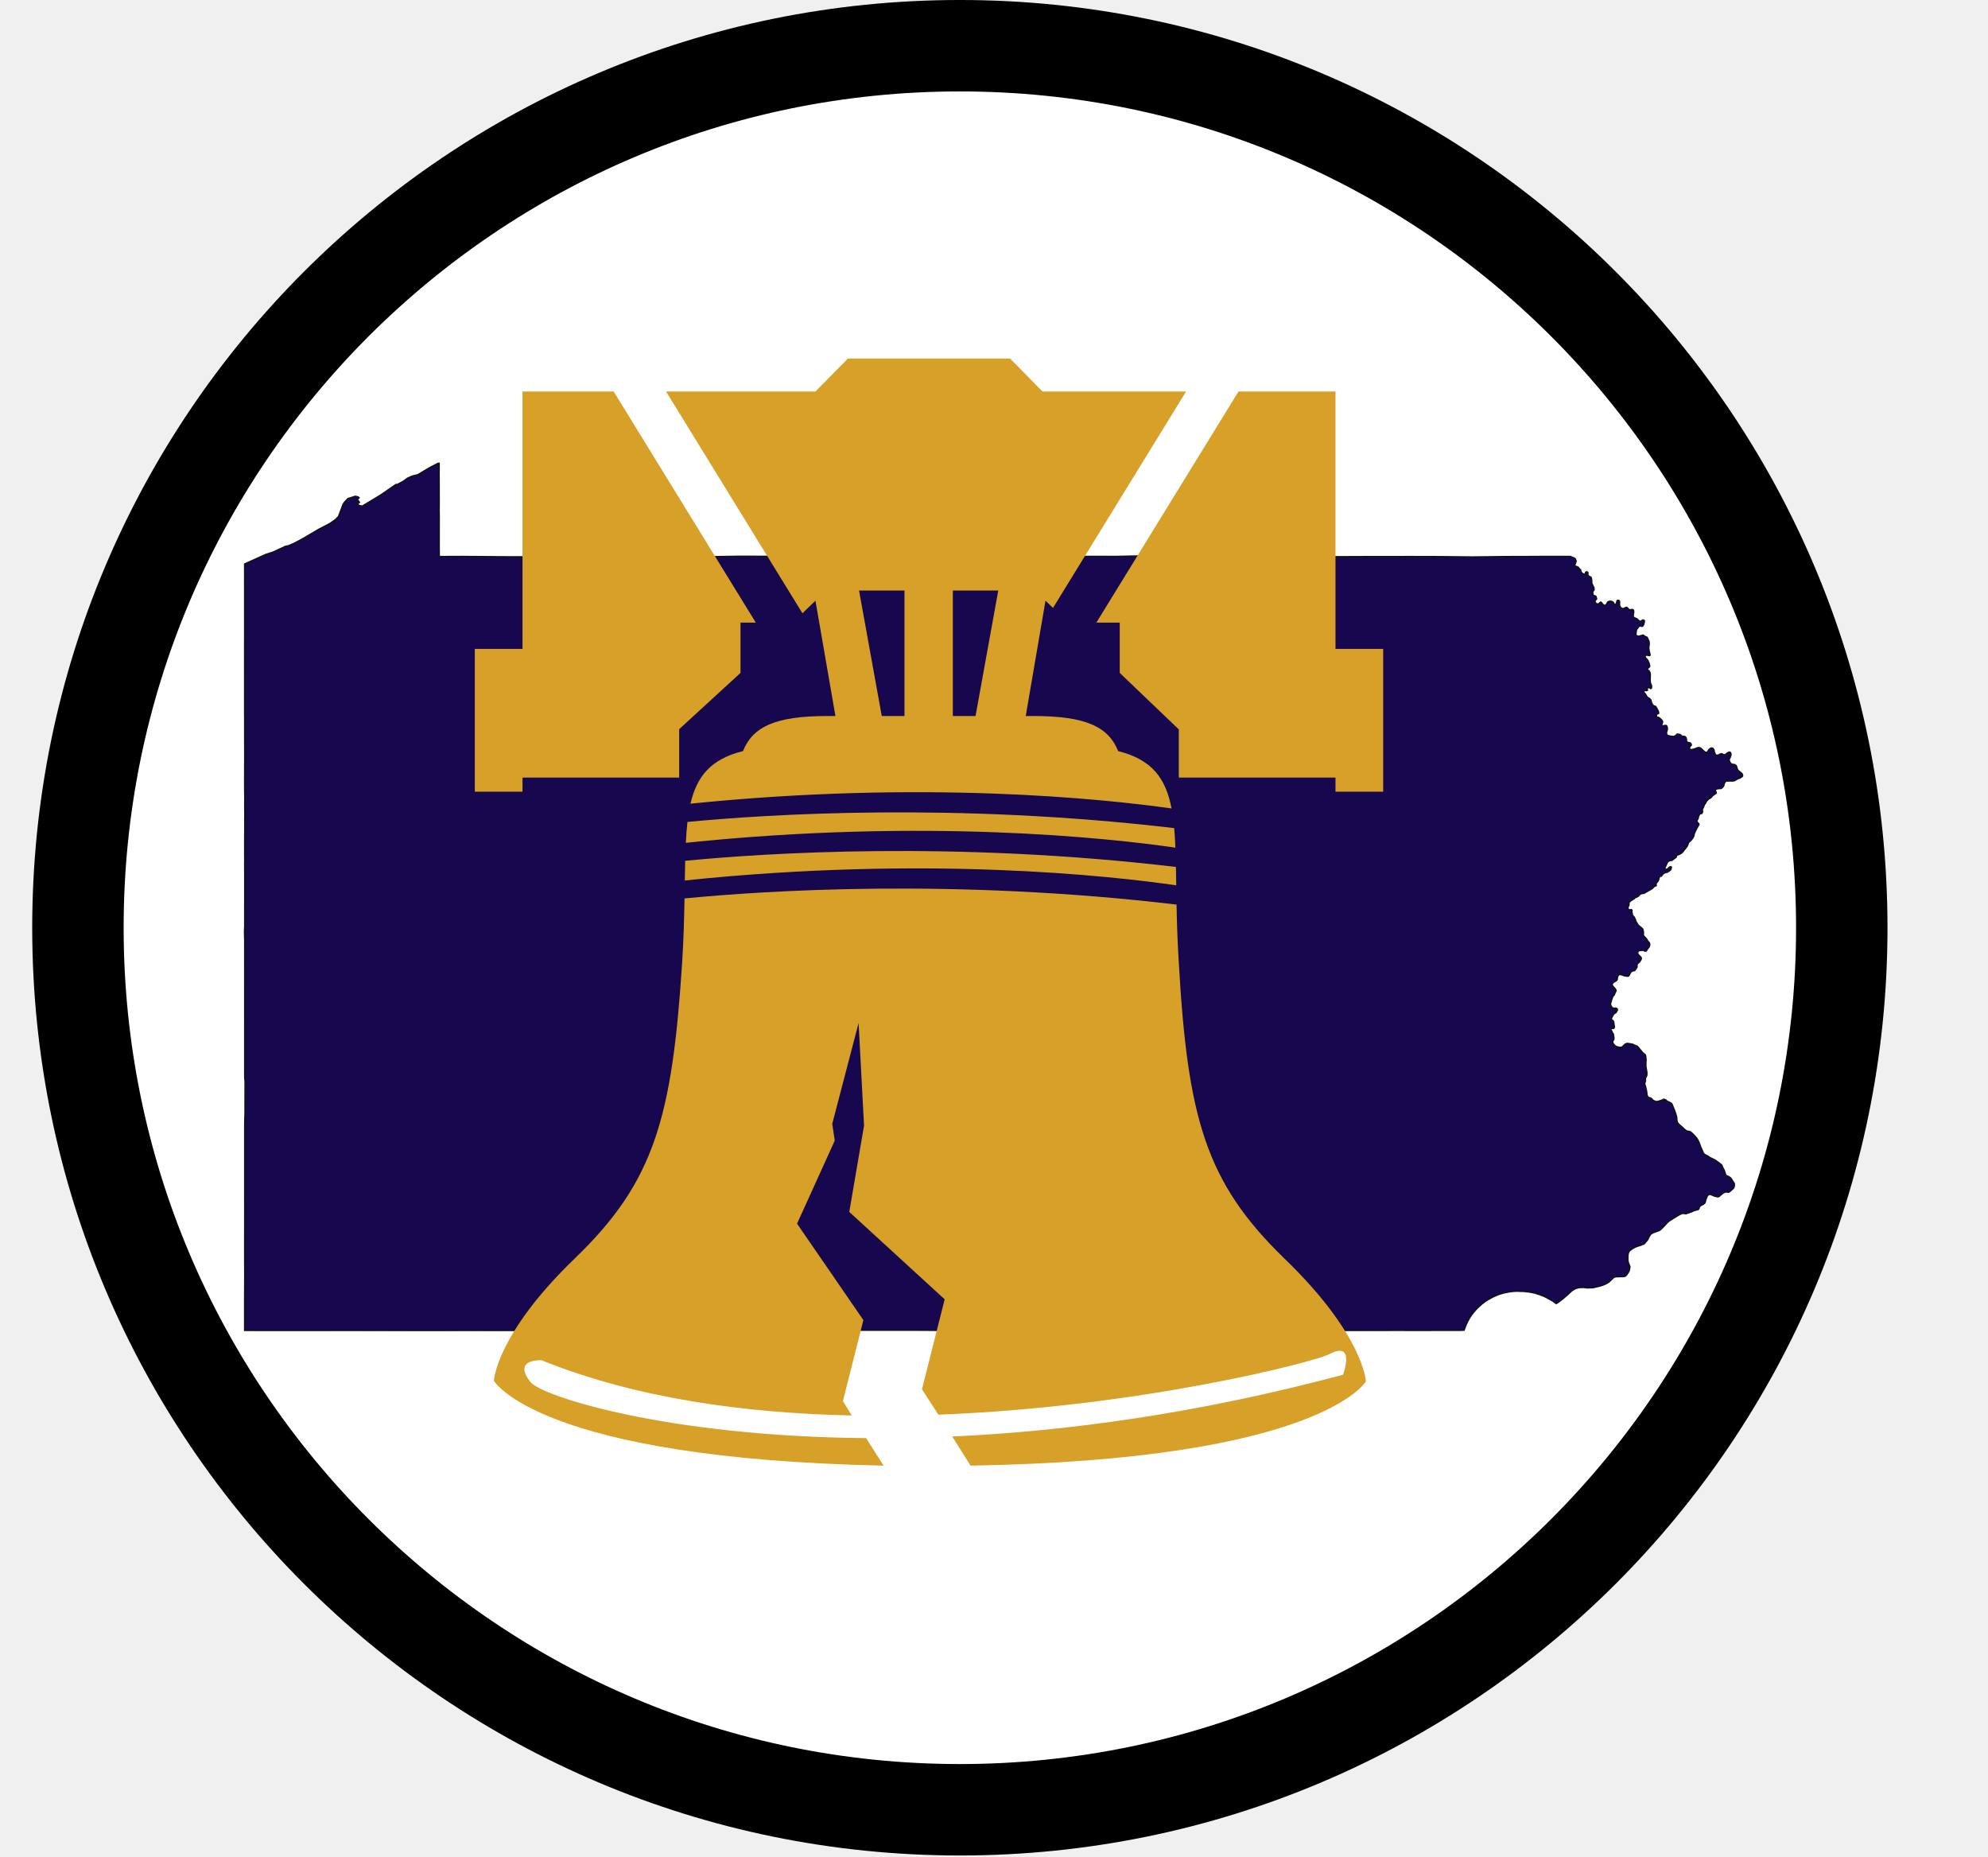
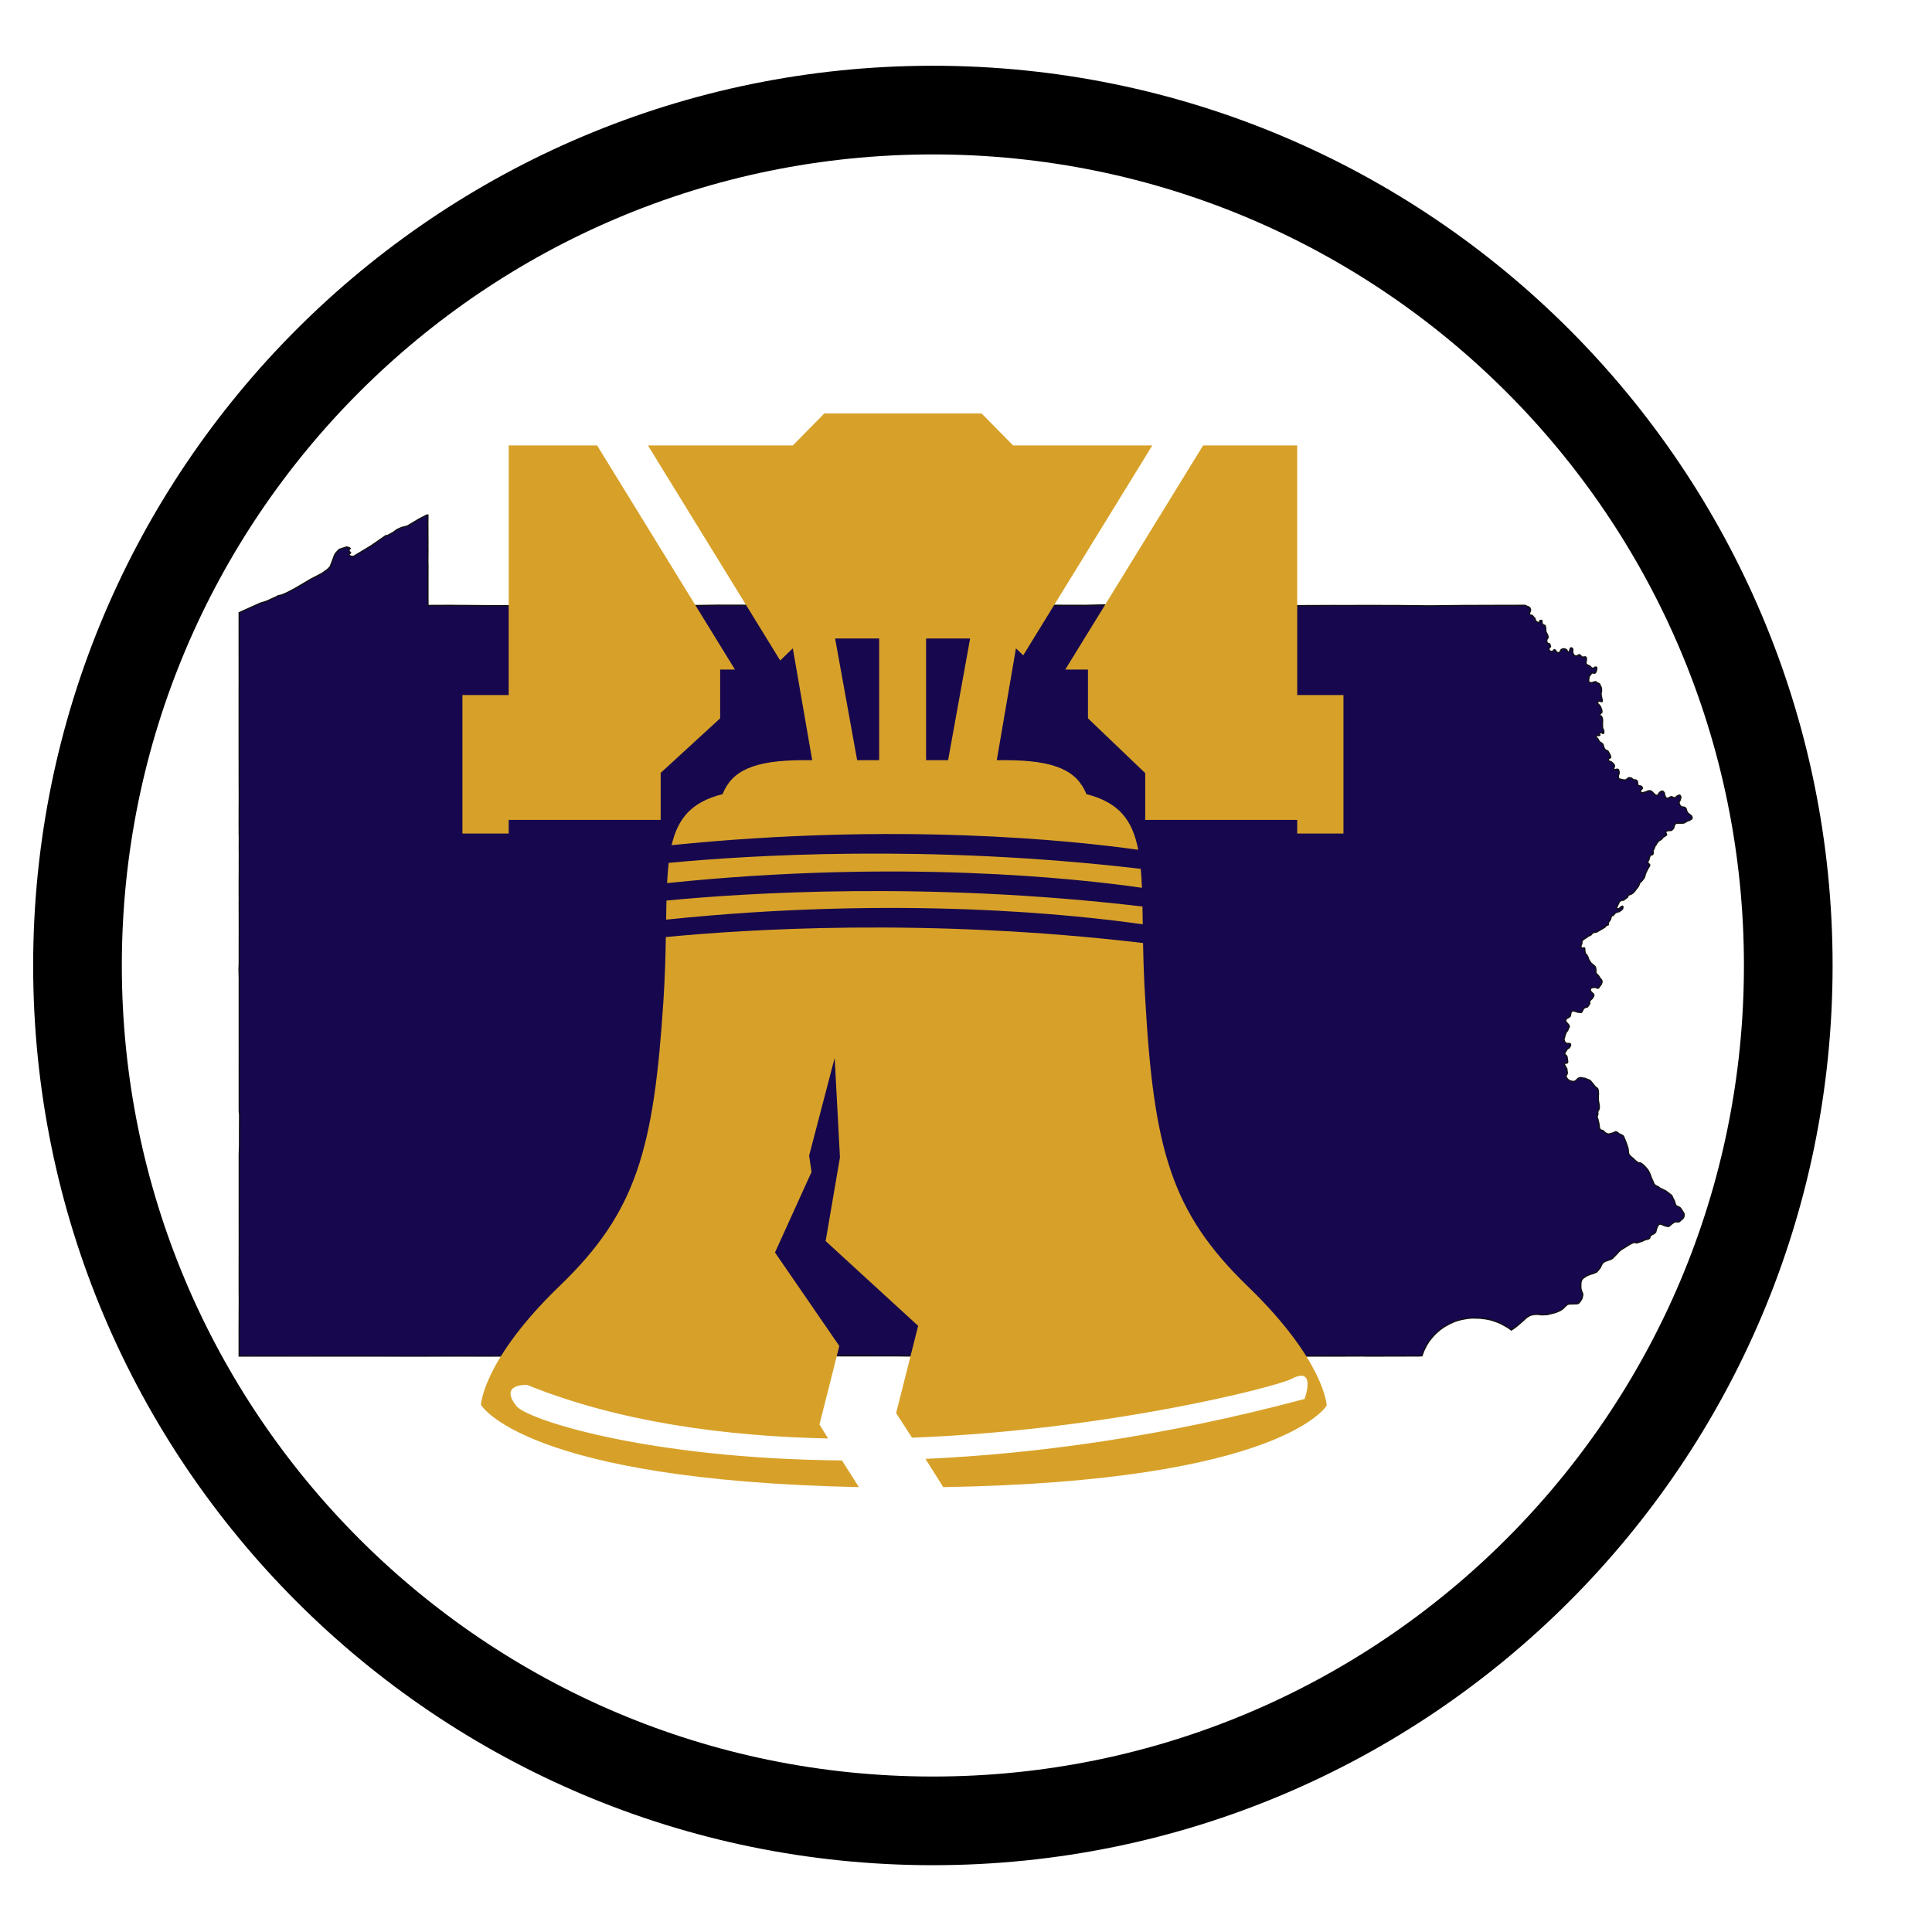
- <svg xmlns="http://www.w3.org/2000/svg" width="100%" height="100%" viewBox="0 0 1359 1269" version="1.1" xml:space="preserve" style="fill-rule:evenodd;clip-rule:evenodd;stroke-linecap:round;stroke-linejoin:round;stroke-miterlimit:1.5;">
-   <g transform="matrix(1.72357,0,0,1.72357,-402.082,-3118.46)">
-     <circle cx="613.981" cy="2177.22" r="349.79" style="fill:white;stroke:black;stroke-width:36.26px;" />
-   </g>
-   <g id="outline-pa.svg" transform="matrix(1.698,0,0,1.698,679.201,613.033)">
-     <g transform="matrix(1,0,0,1,-400,-174.8)">
-       <clipPath id="_clip1">
-         <rect x="0" y="0" width="800" height="349.6" />
-       </clipPath>
-       <g clip-path="url(#_clip1)">
-         <g id="single_state_map">
-           <path d="M626.528,338.566L625.184,337.566L622.525,336.071L621.531,335.6L619.679,334.886L617.859,334.32L615.831,333.916L613.668,333.66L610.449,333.553L609.478,333.618L608.049,333.762L607.833,333.802L605.609,334.228L603.803,334.744L603.098,334.987L600.894,335.959L598.497,337.318L596.923,338.456L595.293,339.884L594.25,340.944L593.273,342.071L592.455,343.134L591.558,344.51L590.805,345.91L590.214,347.177L589.438,349.249L587.907,349.33L586.748,349.32L585.661,349.317L566.152,349.361L564.66,349.315L563.155,349.327L541.879,349.398L526.691,349.398L526.639,349.398L525.088,349.411L522.698,349.398L522.687,349.411L515.125,349.398L512.518,349.398L507.107,349.411L492.364,349.425L491.981,349.425L484.584,349.465L482.588,349.492L482.298,349.479L473.928,349.519L473.156,349.519L469.118,349.479L463.5,349.6L457.686,349.573L456.537,349.546L456.465,349.56L440.129,349.573L437.388,349.573L414.024,349.571L407.38,349.551L407.236,349.555L393.012,349.468L392.777,349.459L387.646,349.453L386.767,349.426L385.672,349.411L383.051,349.39L372.066,349.275L351.477,349.262L351.266,349.264L338.115,349.248L337.954,349.234L334.242,349.237L333.955,349.239L331.282,349.225L331.274,349.222L324.892,349.211L324.23,349.242L323.979,349.23L323.88,349.235L323.67,349.232L313.706,349.239L311.37,349.187L303.478,349.238L302.577,349.187L299.527,349.229L284.254,349.164L262.772,349.2L250.94,349.185L206.339,349.428L198.911,349.468L192.729,349.418L192.481,349.406L176.637,349.469L167.416,349.477L167.392,349.477L144.341,349.392L120.267,349.401L120.184,349.403L108.604,349.413L98.471,349.384L98.462,337.975L98.517,326.55L98.48,320.345L98.494,320.046L98.488,317.689L98.485,317.319L98.483,316.91L98.485,316.781L98.494,309.62L98.505,301.432L98.51,301.285L98.495,290.248L98.5,288.478L98.5,288.474L98.502,265.52L98.61,262.008L98.61,257.812L98.642,249.168L98.507,247.645L98.5,241.624L98.5,241.624L98.5,231.787L98.497,231.788L98.497,228.215L98.502,228.214L98.507,225.159L98.5,204.209L98.507,202.989L98.498,196.436L98.504,196.31L98.506,192.553L98.427,189.499L98.424,189.375L98.414,188.568L98.497,186.596L98.507,176.406L98.514,173.673L98.51,167.342L98.513,166.051L98.51,165.926L98.506,165.494L98.497,164.525L98.496,163.346L98.493,161.951L98.486,161.328L98.507,159.873L98.5,158.623L98.505,158.623L98.505,158.615L98.489,157.485L98.494,155.813L98.491,152.283L98.524,147.058L98.517,145.663L98.517,143.847L98.538,141.605L98.517,139.362L98.507,138.949L98.506,138.929L98.527,133.806L98.493,132.856L98.479,129.951L98.477,129.612L98.477,129.444L98.474,129.186L98.476,129.185L98.476,129.103L98.47,129.035L98.47,128.953L98.48,126.157L98.484,124.644L98.48,123.691L98.503,118.516L98.507,118.516L98.507,115.893L98.489,112.149L98.483,106.992L98.49,103.007L98.471,101.552L98.469,83.501L98.462,83.298L98.467,79.108L98.464,73.857L98.468,72.037L98.481,70.282L98.47,47.502L98.475,45.441L98.464,40.966L98.462,40.776L107.149,36.866L109.806,36.035L113.603,34.291L113.727,34.31L114.619,33.752L116.076,33.436L118.061,32.611L121.498,30.813L128.354,26.788L132.74,24.516L135.037,22.899L136.258,21.658L138.107,16.75L138.705,15.858L140.056,14.461L143.041,13.505L144.192,13.774L144.607,14.137L143.919,14.84L144.752,15.994L144.048,16.538L144.307,17.04L144.752,17.291L145.879,17.459L153.317,12.966L159.303,8.82L160.069,8.707L162.435,7.429L163.973,6.279L165.856,5.431L168.269,4.804L173.05,1.946L176.825,0L176.824,2.587L176.805,3.747L176.838,12.048L176.828,12.597L176.828,13.487L176.845,14.972L176.835,16.642L176.808,19.358L176.85,21.067L176.841,34.996L176.885,37.777L186.325,37.74L190.964,37.786L190.962,37.777L198.609,37.833L199.948,37.852L206.773,37.89L229.812,37.813L237.178,37.723L249.314,37.75L257.404,37.794L268.608,37.987L281.541,37.911L297.38,37.664L327.228,37.729L331.048,37.791L346.201,37.584L355.88,37.729L355.902,37.732L359.363,37.82L376.482,37.853L377.437,37.85L384.976,37.817L410.283,37.638L449.659,37.732L455.971,37.583L461.769,37.529L461.779,37.533L466.109,37.47L468.498,37.428L469.068,37.414L470.64,37.414L470.754,37.4L479.62,37.401L481.607,37.414L488.456,37.412L508.273,37.626L517.747,37.783L518.201,37.796L529.814,37.869L530.453,37.878L552.439,37.793L553.215,37.793L555.063,37.806L567.762,37.782L568.055,37.782L579.391,37.81L592.681,37.945L606.326,37.792L619.421,37.753L620.103,37.73L624.337,37.737L624.778,37.736L632.266,37.725L632.894,38.05L633.612,38.298L634.175,38.653L634.539,39.499L634.52,39.821L634.037,41.224L634.063,41.423L634.344,41.713L634.729,41.779L635.396,42.069L636.114,42.978L636.356,43.093L636.55,44.016L637.104,44.58L637.358,44.743L638.019,44.853L638.257,44.83L638.302,44.758L638.265,44.214L638.387,44.067L638.576,43.976L639.08,43.966L639.316,44.261L639.282,45.01L639.364,45.295L639.528,45.594L640.592,46.147L640.784,46.886L640.861,47.848L640.855,48.47L640.978,48.838L641.56,49.978L641.785,50.577L641.763,51.283L641.246,51.959L641.266,52.507L641.399,53.314L641.762,53.506L642.257,53.627L642.503,53.811L642.82,54.739L642.729,55.019L642.414,55.271L642.173,55.621L642.188,55.989L642.278,56.252L642.513,56.588L642.793,56.816L643.478,56.832L643.804,56.657L644.291,56.16L644.519,56.127L644.767,56.324L645.199,56.897L645.504,57.191L646.114,57.465L646.319,57.469L646.693,57.041L647.226,56.081L647.767,55.83L648.361,55.745L648.999,55.892L649.356,56.103L649.66,56.412L649.788,56.775L649.924,56.94L650.12,57.1L650.3,57.125L650.437,57.044L650.609,56.81L650.792,56.326L650.934,55.735L651.192,55.397L651.405,55.357L651.82,55.503L651.967,55.686L652.08,56.137L652.01,57.218L652.27,57.968L652.482,58.284L652.754,58.527L653.274,58.737L653.648,58.704L654.315,58.379L654.586,58.263L654.957,58.216L655.915,59.179L656.232,59.212L657.176,59.085L657.507,59.249L657.631,59.395L657.737,59.796L657.73,60.407L657.569,61.24L657.553,61.659L657.585,61.883L657.741,62.284L659.118,62.899L659.789,63.589L660.208,63.839L660.59,63.832L661.208,63.39L661.39,63.348L661.768,63.352L661.999,63.54L662.043,63.794L662,64.29L661.767,65.142L661.511,65.653L661.368,65.797L661.043,65.934L660.328,65.788L659.857,65.947L658.969,67.119L658.879,67.319L658.753,67.942L658.64,69.025L658.672,69.235L658.759,69.436L659.018,69.73L659.591,69.835L659.864,69.835L661.243,69.441L661.609,69.397L661.786,69.536L661.948,69.774L662.372,69.983L662.751,70.068L663.18,70.352L663.938,72.03L664.002,73.113L663.794,74.438L663.928,75.55L664.324,77.221L664.307,77.468L664.222,77.654L664.063,77.733L663.137,77.52L662.572,77.568L662.364,77.907L662.345,78.182L662.505,78.56L663.276,79.352L663.595,79.908L664.01,80.921L664.165,81.745L664.16,82.089L664.018,82.3L663.386,82.857L663.327,83.147L663.421,83.516L663.543,83.616L663.88,83.718L664.301,84.499L664.429,85.363L664.367,87.364L664.432,88.483L664.479,88.728L664.959,89.887L664.89,90.67L664.758,90.916L664.572,90.973L664.46,90.946L664.101,90.645L663.895,90.576L663.248,90.739L663.097,90.884L663.085,91.017L663.263,91.455L663.287,91.663L662.977,91.824L662.452,91.754L662.051,91.843L661.745,92.064L661.747,92.368L662.539,93.237L662.878,93.885L663.257,94.428L663.997,94.849L664.628,95.473L664.926,96.603L665.277,97.35L665.639,97.715L666.035,97.986L666.444,98.049L666.637,98.2L667.549,99.823L667.776,100.556L667.795,100.868L667.642,101.077L667.104,101.253L666.9,101.482L666.904,102.132L666.961,102.281L667.084,102.402L667.747,102.545L667.922,102.643L668.477,103.049L669.067,103.658L669.331,104.128L669.371,104.316L669.369,104.545L669.197,104.97L669.082,105.445L669.083,105.697L669.14,105.862L669.506,105.959L670.097,105.772L670.744,105.774L670.95,105.886L671.082,106.068L671.288,106.846L671.31,107.19L671.28,107.469L670.992,108.485L670.956,108.934L671.017,109.232L671.189,109.62L671.364,109.751L672.581,110.097L673.784,110.241L673.975,110.194L674.837,109.657L675.09,109.3L675.487,109.254L676.44,109.423L677.035,109.975L677.318,110.139L678.023,110.152L678.516,110.35L678.861,110.788L678.969,111.384L678.973,111.864L679.098,112.349L679.376,112.532L680.321,112.755L680.627,112.925L680.808,113.15L680.937,113.535L680.941,113.713L680.335,114.424L680.183,114.965L680.222,115.267L680.441,115.413L680.981,115.506L682.219,115.219L683.464,114.714L684.096,114.654L684.549,114.828L685.128,115.241L685.442,115.6L686.337,116.421L686.573,116.535L686.983,116.576L687.198,116.549L687.463,116.406L687.789,115.708L688.295,115.196L688.902,114.854L689.372,114.872L689.571,114.975L690.029,115.528L690.118,115.809L690.146,116.278L690.203,116.467L690.633,117.476L690.792,117.656L691.148,117.796L691.776,117.694L692.429,117.321L692.925,117.149L693.193,117.165L693.911,117.527L694.441,117.571L694.878,117.315L695.259,116.923L695.968,116.558L696.267,116.485L696.523,116.557L696.706,116.752L696.827,116.995L696.892,117.222L696.909,117.653L696.5,118.927L696.251,119.21L696.186,119.697L696.264,120.078L696.513,120.619L696.767,121.005L697.021,121.201L697.358,121.382L698.34,121.516L698.848,121.806L699.114,122.188L699.427,123.252L699.627,123.693L700.162,124.218L701.022,124.861L701.419,125.289L701.586,125.769L701.56,126.084L701.425,126.252L700.874,126.665L701.028,126.654L700.44,127.049L700.043,127.12L699.621,127.3L698.337,128.037L697.359,128.231L696.816,128.157L694.994,128.211L694.711,128.372L694.261,129.01L693.932,130.217L693.6,130.631L693.096,131.111L692.754,131.214L692.061,131.228L691.284,131.358L690.972,131.471L690.669,131.754L690.588,132.015L690.945,132.625L690.985,132.962L690.926,133.101L689.447,134.13L688.911,134.819L688.532,135.095L687.892,135.413L687.047,136.327L686.632,137.166L686.187,137.692L685.9,138.56L685.364,139.648L685.345,139.855L685.498,140.339L685.409,140.767L685.301,140.991L685.088,141.283L684.501,141.377L684.363,141.435L684.244,141.589L683.775,142.607L683.737,143.152L683.309,143.906L683.183,144.506L683.241,144.63L683.862,145.256L684.019,145.505L683.987,145.702L683.908,145.925L683.195,147.121L682.497,148.525L682.058,149.633L682.036,150.043L681.659,150.959L680.905,151.954L679.842,152.974L679.69,153.291L679.627,153.631L679.267,154.418L677.414,156.826L676.589,157.479L675.149,158.075L674.875,158.454L674.914,158.708L674.854,158.829L673.159,160.109L672.952,160.187L672.64,160.16L672.267,160.234L671.548,160.633L671.306,160.932L670.322,163.123L670.312,163.556L670.395,163.632L670.68,163.681L671.04,163.636L671.399,163.456L672.021,162.878L672.359,162.673L672.628,162.603L672.831,162.705L672.904,162.967L672.736,163.739L672.467,164.083L671.267,164.923L670.569,165.04L669.999,165.282L669.505,165.64L668.806,166.518L668.314,166.522L668.165,166.692L667.886,167.387L667.824,167.799L667.682,168.172L667.481,168.518L666.807,169.408L666.737,169.688L666.835,170.2L666.799,170.324L666.289,170.515L665.897,170.742L665.258,171.428L662.169,173.229L661.707,173.434L661.075,173.474L660.177,173.788L660.122,173.958L659.58,174.566L659.05,174.861L658.177,175.22L658.024,175.484L656.697,176.313L656.307,176.611L655.957,177.003L655.849,177.303L655.858,177.85L655.799,178.172L655.697,178.499L655.445,178.953L655.445,179.372L655.626,179.76L655.875,179.993L656.112,180.034L656.782,179.873L657.006,180.126L657.075,180.372L656.984,180.712L657.018,180.903L657.062,181.038L657.165,181.762L657.282,182.219L657.912,182.892L658.484,184.048L658.549,184.51L659.356,185.827L659.583,186.173L661.264,187.578L661.504,188.127L661.594,188.516L661.687,189.458L661.608,190.069L661.671,190.278L661.818,190.55L662.696,191.439L663.036,191.903L663.397,192.537L663.914,193.084L664.137,193.554L664.206,193.849L664.186,194.178L663.952,194.966L663.208,195.907L662.811,196.548L662.636,196.65L662.138,196.677L661.857,196.465L661.532,196.337L660.055,196.431L659.556,196.719L659.408,197.049L659.37,197.272L659.371,197.556L659.43,197.779L659.644,198.084L660.619,199.044L660.794,199.355L660.783,199.811L660.632,200.153L660.101,200.981L659.519,201.487L659.298,201.75L659.092,202.12L659.044,202.406L659.103,202.746L659.092,202.995L659.037,203.184L658.24,204.373L657.947,204.537L657.378,204.611L656.732,204.967L656.444,205.339L655.865,206.442L655.675,206.692L655.561,206.741L655.075,206.762L654.012,206.601L652.535,206.109L651.928,206.098L651.714,206.197L651.532,206.418L651.297,206.856L651.169,207.43L651.105,208.044L650.943,208.362L650.53,208.711L649.624,209.19L649.134,209.764L649.1,209.973L649.155,210.378L649.256,210.605L650.246,211.725L650.554,212.219L650.628,212.51L650.585,212.728L650.185,213.541L649.87,214.36L649.539,214.646L649.352,214.899L648.907,216.089L648.369,217.972L648.68,218.791L649.093,219.364L649.749,219.626L650.377,219.545L650.786,219.628L651.094,219.85L651.175,220.125L651.103,220.551L650.559,221.454L650.022,221.749L649.721,222.004L649.119,222.934L648.728,223.739L648.726,224.055L649.448,224.686L649.574,224.886L649.7,225.273L649.956,227.091L649.884,227.519L649.738,227.728L648.993,227.813L648.702,227.946L648.587,228.105L648.635,228.454L648.93,228.882L649.106,229.279L649.197,229.523L649.572,230.083L649.794,231.761L649.727,232.241L649.328,232.908L649.28,233.215L649.306,233.364L649.391,233.682L649.566,233.955L650.147,234.615L650.518,234.895L651.329,235.216L652.022,235.336L652.616,235.338L653.074,235.176L654.22,234.105L654.785,233.816L655.318,233.754L657.331,234.097L657.992,234.443L659.087,234.832L659.565,235.297L661.344,237.49L662.367,238.317L662.508,238.676L662.596,239.091L662.732,240.505L662.653,241.41L662.638,242.605L662.713,243.426L663.013,245.193L663.058,245.918L663.028,246.594L662.811,247.219L662.454,247.759L662.426,248.337L662.503,248.83L662.165,250L662.165,250.161L662.49,251.091L662.956,253.118L663.104,254.553L663.378,255.203L663.662,255.475L664.658,255.784L665.01,256.081L665.157,256.314L665.677,256.734L666.536,257.13L666.902,257.188L667.684,257.028L669.119,256.591L669.605,256.287L669.84,256.227L670.614,256.466L670.969,256.851L671.252,257.056L672.611,257.689L673.034,258.02L673.19,258.304L674.256,260.907L674.77,262.443L675.051,263.456L675.146,264.81L675.282,265.457L675.703,266.076L676.385,266.741L677.037,267.243L678.01,268.193L678.951,268.939L679.468,269.115L680.182,269.183L680.679,269.468L681.144,269.834L681.817,270.472L683.1,271.883L683.464,272.496L683.898,273.323L684.31,274.297L684.662,275.341L685.334,276.818L685.779,277.943L686.4,278.526L687.683,279.163L688.138,279.57L690.642,280.803L692.101,281.873L693.119,282.701L693.218,282.822L693.58,283.743L694.232,284.935L694.615,286.222L694.749,286.587L694.884,286.79L695.153,287.048L695.939,287.359L696.653,287.819L697.004,288.239L698.194,290.121L698.277,290.419L698.267,291.041L698.163,291.556L697.987,291.962L697.847,292.167L696.301,293.559L696.063,293.667L695.753,293.694L694.78,293.626L694.41,293.717L693.998,293.92L693.313,294.379L692.007,295.507L691.697,295.575L691.325,295.561L690.093,295.236L688.831,294.682L688.469,294.587L688.19,294.6L687.848,294.709L687.476,295.087L687.217,295.575L686.762,296.738L686.524,297.793L686.224,298.199L685.666,298.632L684.869,299.01L684.527,299.254L684.31,299.497L684.134,299.835L683.969,300.362L683.855,300.525L683.555,300.728L681.858,301.187L681.072,301.593L678.879,302.35L678.579,302.39L677.658,302.228L677.192,302.282L676.479,302.593L675.216,303.296L672.082,305.256L671.13,306.067L670.509,306.796L668.647,308.715L668.316,308.958L667.86,309.201L665.398,310.079L664.602,310.633L664.167,311.227L663.36,312.848L662.015,314.455L660.298,315.184L659.77,315.292L658.28,315.845L657.132,316.506L656.335,317.087L656.004,317.411L655.652,317.991L655.425,318.976L655.383,320.757L655.497,321.648L655.725,322.417L656.004,323.037L656.232,323.738L655.932,325.303L655.663,325.842L654.959,326.921L654.732,327.164L654.421,327.46L653.873,327.662L650.531,327.757L649.879,327.932L649.259,328.431L647.696,329.927L646.6,330.574L645.151,331.181L644.282,331.452L641.413,332.147L639.115,332.236L637.429,332.048L636.026,332.097L635.281,332.205L634.109,332.6L632.802,333.43L630.998,335.088L629.063,336.745L627.698,337.795L626.528,338.566Z" style="fill:rgb(23,7,78);fill-rule:nonzero;stroke:rgb(17,17,17);stroke-width:0.5px;stroke-linecap:butt;stroke-linejoin:miter;stroke-miterlimit:4;" />
+ <svg xmlns="http://www.w3.org/2000/svg" viewBox="0 0 512 512" width="512" height="512">
+   <rect width="512" height="512" fill="#ffffff" />
+   <g transform="translate(256 256) scale(0.376) translate(-679.5 -634.5)">
+     <g transform="matrix(1.72357,0,0,1.72357,-402.082,-3118.46)">
+       <circle cx="613.981" cy="2177.22" r="349.79" fill="#ffffff" stroke="#000000" stroke-width="36.26" />
+     </g>
+     <g transform="matrix(1.698,0,0,1.698,679.201,613.033)">
+       <g transform="matrix(1,0,0,1,-400,-174.8)">
+         <clipPath id="clip-pa">
+           <rect x="0" y="0" width="800" height="349.6" />
+         </clipPath>
+         <g clip-path="url(#clip-pa)">
+           <path d="M626.528,338.566L625.184,337.566L622.525,336.071L621.531,335.6L619.679,334.886L617.859,334.32L615.831,333.916L613.668,333.66L610.449,333.553L609.478,333.618L608.049,333.762L607.833,333.802L605.609,334.228L603.803,334.744L603.098,334.987L600.894,335.959L598.497,337.318L596.923,338.456L595.293,339.884L594.25,340.944L593.273,342.071L592.455,343.134L591.558,344.51L590.805,345.91L590.214,347.177L589.438,349.249L587.907,349.33L586.748,349.32L585.661,349.317L566.152,349.361L564.66,349.315L563.155,349.327L541.879,349.398L526.691,349.398L526.639,349.398L525.088,349.411L522.698,349.398L522.687,349.411L515.125,349.398L512.518,349.398L507.107,349.411L492.364,349.425L491.981,349.425L484.584,349.465L482.588,349.492L482.298,349.479L473.928,349.519L473.156,349.519L469.118,349.479L463.5,349.6L457.686,349.573L456.537,349.546L456.465,349.56L440.129,349.573L437.388,349.573L414.024,349.571L407.38,349.551L407.236,349.555L393.012,349.468L392.777,349.459L387.646,349.453L386.767,349.426L385.672,349.411L383.051,349.39L372.066,349.275L351.477,349.262L351.266,349.264L338.115,349.248L337.954,349.234L334.242,349.237L333.955,349.239L331.282,349.225L331.274,349.222L324.892,349.211L324.23,349.242L323.979,349.23L323.88,349.235L323.67,349.232L313.706,349.239L311.37,349.187L303.478,349.238L302.577,349.187L299.527,349.229L284.254,349.164L262.772,349.2L250.94,349.185L206.339,349.428L198.911,349.468L192.729,349.418L192.481,349.406L176.637,349.469L167.416,349.477L167.392,349.477L144.341,349.392L120.267,349.401L120.184,349.403L108.604,349.413L98.471,349.384L98.462,337.975L98.517,326.55L98.48,320.345L98.494,320.046L98.488,317.689L98.485,317.319L98.483,316.91L98.485,316.781L98.494,309.62L98.505,301.432L98.51,301.285L98.495,290.248L98.5,288.478L98.5,288.474L98.502,265.52L98.61,262.008L98.61,257.812L98.642,249.168L98.507,247.645L98.5,241.624L98.5,241.624L98.5,231.787L98.497,231.788L98.497,228.215L98.502,228.214L98.507,225.159L98.5,204.209L98.507,202.989L98.498,196.436L98.504,196.31L98.506,192.553L98.427,189.499L98.424,189.375L98.414,188.568L98.497,186.596L98.507,176.406L98.514,173.673L98.51,167.342L98.513,166.051L98.51,165.926L98.506,165.494L98.497,164.525L98.496,163.346L98.493,161.951L98.486,161.328L98.507,159.873L98.5,158.623L98.505,158.623L98.505,158.615L98.489,157.485L98.494,155.813L98.491,152.283L98.524,147.058L98.517,145.663L98.517,143.847L98.538,141.605L98.517,139.362L98.507,138.949L98.506,138.929L98.527,133.806L98.493,132.856L98.479,129.951L98.477,129.612L98.477,129.444L98.474,129.186L98.476,129.185L98.476,129.103L98.47,129.035L98.47,128.953L98.48,126.157L98.484,124.644L98.48,123.691L98.503,118.516L98.507,118.516L98.507,115.893L98.489,112.149L98.483,106.992L98.49,103.007L98.471,101.552L98.469,83.501L98.462,83.298L98.467,79.108L98.464,73.857L98.468,72.037L98.481,70.282L98.47,47.502L98.475,45.441L98.464,40.966L98.462,40.776L107.149,36.866L109.806,36.035L113.603,34.291L113.727,34.31L114.619,33.752L116.076,33.436L118.061,32.611L121.498,30.813L128.354,26.788L132.74,24.516L135.037,22.899L136.258,21.658L138.107,16.75L138.705,15.858L140.056,14.461L143.041,13.505L144.192,13.774L144.607,14.137L143.919,14.84L144.752,15.994L144.048,16.538L144.307,17.04L144.752,17.291L145.879,17.459L153.317,12.966L159.303,8.82L160.069,8.707L162.435,7.429L163.973,6.279L165.856,5.431L168.269,4.804L173.05,1.946L176.825,0L176.824,2.587L176.805,3.747L176.838,12.048L176.828,12.597L176.828,13.487L176.845,14.972L176.835,16.642L176.808,19.358L176.85,21.067L176.841,34.996L176.885,37.777L186.325,37.74L190.964,37.786L190.962,37.777L198.609,37.833L199.948,37.852L206.773,37.89L229.812,37.813L237.178,37.723L249.314,37.75L257.404,37.794L268.608,37.987L281.541,37.911L297.38,37.664L327.228,37.729L331.048,37.791L346.201,37.584L355.88,37.729L355.902,37.732L359.363,37.82L376.482,37.853L377.437,37.85L384.976,37.817L410.283,37.638L449.659,37.732L455.971,37.583L461.769,37.529L461.779,37.533L466.109,37.47L468.498,37.428L469.068,37.414L470.64,37.414L470.754,37.4L479.62,37.401L481.607,37.414L488.456,37.412L508.273,37.626L517.747,37.783L518.201,37.796L529.814,37.869L530.453,37.878L552.439,37.793L553.215,37.793L555.063,37.806L567.762,37.782L568.055,37.782L579.391,37.81L592.681,37.945L606.326,37.792L619.421,37.753L620.103,37.73L624.337,37.737L624.778,37.736L632.266,37.725L632.894,38.05L633.612,38.298L634.175,38.653L634.539,39.499L634.52,39.821L634.037,41.224L634.063,41.423L634.344,41.713L634.729,41.779L635.396,42.069L636.114,42.978L636.356,43.093L636.55,44.016L637.104,44.58L637.358,44.743L638.019,44.853L638.257,44.83L638.302,44.758L638.265,44.214L638.387,44.067L638.576,43.976L639.08,43.966L639.316,44.261L639.282,45.01L639.364,45.295L639.528,45.594L640.592,46.147L640.784,46.886L640.861,47.848L640.855,48.47L640.978,48.838L641.56,49.978L641.785,50.577L641.763,51.283L641.246,51.959L641.266,52.507L641.399,53.314L641.762,53.506L642.257,53.627L642.503,53.811L642.82,54.739L642.729,55.019L642.414,55.271L642.173,55.621L642.188,55.989L642.278,56.252L642.513,56.588L642.793,56.816L643.478,56.832L643.804,56.657L644.291,56.16L644.519,56.127L644.767,56.324L645.199,56.897L645.504,57.191L646.114,57.465L646.319,57.469L646.693,57.041L647.226,56.081L647.767,55.83L648.361,55.745L648.999,55.892L649.356,56.103L649.66,56.412L649.788,56.775L649.924,56.94L650.12,57.1L650.3,57.125L650.437,57.044L650.609,56.81L650.792,56.326L650.934,55.735L651.192,55.397L651.405,55.357L651.82,55.503L651.967,55.686L652.08,56.137L652.01,57.218L652.27,57.968L652.482,58.284L652.754,58.527L653.274,58.737L653.648,58.704L654.315,58.379L654.586,58.263L654.957,58.216L655.915,59.179L656.232,59.212L657.176,59.085L657.507,59.249L657.631,59.395L657.737,59.796L657.73,60.407L657.569,61.24L657.553,61.659L657.585,61.883L657.741,62.284L659.118,62.899L659.789,63.589L660.208,63.839L660.59,63.832L661.208,63.39L661.39,63.348L661.768,63.352L661.999,63.54L662.043,63.794L662,64.29L661.767,65.142L661.511,65.653L661.368,65.797L661.043,65.934L660.328,65.788L659.857,65.947L658.969,67.119L658.879,67.319L658.753,67.942L658.64,69.025L658.672,69.235L658.759,69.436L659.018,69.73L659.591,69.835L659.864,69.835L661.243,69.441L661.609,69.397L661.786,69.536L661.948,69.774L662.372,69.983L662.751,70.068L663.18,70.352L663.938,72.03L664.002,73.113L663.794,74.438L663.928,75.55L664.324,77.221L664.307,77.468L664.222,77.654L664.063,77.733L663.137,77.52L662.572,77.568L662.364,77.907L662.345,78.182L662.505,78.56L663.276,79.352L663.595,79.908L664.01,80.921L664.165,81.745L664.16,82.089L664.018,82.3L663.386,82.857L663.327,83.147L663.421,83.516L663.543,83.616L663.88,83.718L664.301,84.499L664.429,85.363L664.367,87.364L664.432,88.483L664.479,88.728L664.959,89.887L664.89,90.67L664.758,90.916L664.572,90.973L664.46,90.946L664.101,90.645L663.895,90.576L663.248,90.739L663.097,90.884L663.085,91.017L663.263,91.455L663.287,91.663L662.977,91.824L662.452,91.754L662.051,91.843L661.745,92.064L661.747,92.368L662.539,93.237L662.878,93.885L663.257,94.428L663.997,94.849L664.628,95.473L664.926,96.603L665.277,97.35L665.639,97.715L666.035,97.986L666.444,98.049L666.637,98.2L667.549,99.823L667.776,100.556L667.795,100.868L667.642,101.077L667.104,101.253L666.9,101.482L666.904,102.132L666.961,102.281L667.084,102.402L667.747,102.545L667.922,102.643L668.477,103.049L669.067,103.658L669.331,104.128L669.371,104.316L669.369,104.545L669.197,104.97L669.082,105.445L669.083,105.697L669.14,105.862L669.506,105.959L670.097,105.772L670.744,105.774L670.95,105.886L671.082,106.068L671.288,106.846L671.31,107.19L671.28,107.469L670.992,108.485L670.956,108.934L671.017,109.232L671.189,109.62L671.364,109.751L672.581,110.097L673.784,110.241L673.975,110.194L674.837,109.657L675.09,109.3L675.487,109.254L676.44,109.423L677.035,109.975L677.318,110.139L678.023,110.152L678.516,110.35L678.861,110.788L678.969,111.384L678.973,111.864L679.098,112.349L679.376,112.532L680.321,112.755L680.627,112.925L680.808,113.15L680.937,113.535L680.941,113.713L680.335,114.424L680.183,114.965L680.222,115.267L680.441,115.413L680.981,115.506L682.219,115.219L683.464,114.714L684.096,114.654L684.549,114.828L685.128,115.241L685.442,115.6L686.337,116.421L686.573,116.535L686.983,116.576L687.198,116.549L687.463,116.406L687.789,115.708L688.295,115.196L688.902,114.854L689.372,114.872L689.571,114.975L690.029,115.528L690.118,115.809L690.146,116.278L690.203,116.467L690.633,117.476L690.792,117.656L691.148,117.796L691.776,117.694L692.429,117.321L692.925,117.149L693.193,117.165L693.911,117.527L694.441,117.571L694.878,117.315L695.259,116.923L695.968,116.558L696.267,116.485L696.523,116.557L696.706,116.752L696.827,116.995L696.892,117.222L696.909,117.653L696.5,118.927L696.251,119.21L696.186,119.697L696.264,120.078L696.513,120.619L696.767,121.005L697.021,121.201L697.358,121.382L698.34,121.516L698.848,121.806L699.114,122.188L699.427,123.252L699.627,123.693L700.162,124.218L701.022,124.861L701.419,125.289L701.586,125.769L701.56,126.084L701.425,126.252L700.874,126.665L701.028,126.654L700.44,127.049L700.043,127.12L699.621,127.3L698.337,128.037L697.359,128.231L696.816,128.157L694.994,128.211L694.711,128.372L694.261,129.01L693.932,130.217L693.6,130.631L693.096,131.111L692.754,131.214L692.061,131.228L691.284,131.358L690.972,131.471L690.669,131.754L690.588,132.015L690.945,132.625L690.985,132.962L690.926,133.101L689.447,134.13L688.911,134.819L688.532,135.095L687.892,135.413L687.047,136.327L686.632,137.166L686.187,137.692L685.9,138.56L685.364,139.648L685.345,139.855L685.498,140.339L685.409,140.767L685.301,140.991L685.088,141.283L684.501,141.377L684.363,141.435L684.244,141.589L683.775,142.607L683.737,143.152L683.309,143.906L683.183,144.506L683.241,144.63L683.862,145.256L684.019,145.505L683.987,145.702L683.908,145.925L683.195,147.121L682.497,148.525L682.058,149.633L682.036,150.043L681.659,150.959L680.905,151.954L679.842,152.974L679.69,153.291L679.627,153.631L679.267,154.418L677.414,156.826L676.589,157.479L675.149,158.075L674.875,158.454L674.914,158.708L674.854,158.829L673.159,160.109L672.952,160.187L672.64,160.16L672.267,160.234L671.548,160.633L671.306,160.932L670.322,163.123L670.312,163.556L670.395,163.632L670.68,163.681L671.04,163.636L671.399,163.456L672.021,162.878L672.359,162.673L672.628,162.603L672.831,162.705L672.904,162.967L672.736,163.739L672.467,164.083L671.267,164.923L670.569,165.04L669.999,165.282L669.505,165.64L668.806,166.518L668.314,166.522L668.165,166.692L667.886,167.387L667.824,167.799L667.682,168.172L667.481,168.518L666.807,169.408L666.737,169.688L666.835,170.2L666.799,170.324L666.289,170.515L665.897,170.742L665.258,171.428L662.169,173.229L661.707,173.434L661.075,173.474L660.177,173.788L660.122,173.958L659.58,174.566L659.05,174.861L658.177,175.22L658.024,175.484L656.697,176.313L656.307,176.611L655.957,177.003L655.849,177.303L655.858,177.85L655.799,178.172L655.697,178.499L655.445,178.953L655.445,179.372L655.626,179.76L655.875,179.993L656.112,180.034L656.782,179.873L657.006,180.126L657.075,180.372L656.984,180.712L657.018,180.903L657.062,181.038L657.165,181.762L657.282,182.219L657.912,182.892L658.484,184.048L658.549,184.51L659.356,185.827L659.583,186.173L661.264,187.578L661.504,188.127L661.594,188.516L661.687,189.458L661.608,190.069L661.671,190.278L661.818,190.55L662.696,191.439L663.036,191.903L663.397,192.537L663.914,193.084L664.137,193.554L664.206,193.849L664.186,194.178L663.952,194.966L663.208,195.907L662.811,196.548L662.636,196.65L662.138,196.677L661.857,196.465L661.532,196.337L660.055,196.431L659.556,196.719L659.408,197.049L659.37,197.272L659.371,197.556L659.43,197.779L659.644,198.084L660.619,199.044L660.794,199.355L660.783,199.811L660.632,200.153L660.101,200.981L659.519,201.487L659.298,201.75L659.092,202.12L659.044,202.406L659.103,202.746L659.092,202.995L659.037,203.184L658.24,204.373L657.947,204.537L657.378,204.611L656.732,204.967L656.444,205.339L655.865,206.442L655.675,206.692L655.561,206.741L655.075,206.762L654.012,206.601L652.535,206.109L651.928,206.098L651.714,206.197L651.532,206.418L651.297,206.856L651.169,207.43L651.105,208.044L650.943,208.362L650.53,208.711L649.624,209.19L649.134,209.764L649.1,209.973L649.155,210.378L649.256,210.605L650.246,211.725L650.554,212.219L650.628,212.51L650.585,212.728L650.185,213.541L649.87,214.36L649.539,214.646L649.352,214.899L648.907,216.089L648.369,217.972L648.68,218.791L649.093,219.364L649.749,219.626L650.377,219.545L650.786,219.628L651.094,219.85L651.175,220.125L651.103,220.551L650.559,221.454L650.022,221.749L649.721,222.004L649.119,222.934L648.728,223.739L648.726,224.055L649.448,224.686L649.574,224.886L649.7,225.273L649.956,227.091L649.884,227.519L649.738,227.728L648.993,227.813L648.702,227.946L648.587,228.105L648.635,228.454L648.93,228.882L649.106,229.279L649.197,229.523L649.572,230.083L649.794,231.761L649.727,232.241L649.328,232.908L649.28,233.215L649.306,233.364L649.391,233.682L649.566,233.955L650.147,234.615L650.518,234.895L651.329,235.216L652.022,235.336L652.616,235.338L653.074,235.176L654.22,234.105L654.785,233.816L655.318,233.754L657.331,234.097L657.992,234.443L659.087,234.832L659.565,235.297L661.344,237.49L662.367,238.317L662.508,238.676L662.596,239.091L662.732,240.505L662.653,241.41L662.638,242.605L662.713,243.426L663.013,245.193L663.058,245.918L663.028,246.594L662.811,247.219L662.454,247.759L662.426,248.337L662.503,248.83L662.165,250L662.165,250.161L662.49,251.091L662.956,253.118L663.104,254.553L663.378,255.203L663.662,255.475L664.658,255.784L665.01,256.081L665.157,256.314L665.677,256.734L666.536,257.13L666.902,257.188L667.684,257.028L669.119,256.591L669.605,256.287L669.84,256.227L670.614,256.466L670.969,256.851L671.252,257.056L672.611,257.689L673.034,258.02L673.19,258.304L674.256,260.907L674.77,262.443L675.051,263.456L675.146,264.81L675.282,265.457L675.703,266.076L676.385,266.741L677.037,267.243L678.01,268.193L678.951,268.939L679.468,269.115L680.182,269.183L680.679,269.468L681.144,269.834L681.817,270.472L683.1,271.883L683.464,272.496L683.898,273.323L684.31,274.297L684.662,275.341L685.334,276.818L685.779,277.943L686.4,278.526L687.683,279.163L688.138,279.57L690.642,280.803L692.101,281.873L693.119,282.701L693.218,282.822L693.58,283.743L694.232,284.935L694.615,286.222L694.749,286.587L694.884,286.79L695.153,287.048L695.939,287.359L696.653,287.819L697.004,288.239L698.194,290.121L698.277,290.419L698.267,291.041L698.163,291.556L697.987,291.962L697.847,292.167L696.301,293.559L696.063,293.667L695.753,293.694L694.78,293.626L694.41,293.717L693.998,293.92L693.313,294.379L692.007,295.507L691.697,295.575L691.325,295.561L690.093,295.236L688.831,294.682L688.469,294.587L688.19,294.6L687.848,294.709L687.476,295.087L687.217,295.575L686.762,296.738L686.524,297.793L686.224,298.199L685.666,298.632L684.869,299.01L684.527,299.254L684.31,299.497L684.134,299.835L683.969,300.362L683.855,300.525L683.555,300.728L681.858,301.187L681.072,301.593L678.879,302.35L678.579,302.39L677.658,302.228L677.192,302.282L676.479,302.593L675.216,303.296L672.082,305.256L671.13,306.067L670.509,306.796L668.647,308.715L668.316,308.958L667.86,309.201L665.398,310.079L664.602,310.633L664.167,311.227L663.36,312.848L662.015,314.455L660.298,315.184L659.77,315.292L658.28,315.845L657.132,316.506L656.335,317.087L656.004,317.411L655.652,317.991L655.425,318.976L655.383,320.757L655.497,321.648L655.725,322.417L656.004,323.037L656.232,323.738L655.932,325.303L655.663,325.842L654.959,326.921L654.732,327.164L654.421,327.46L653.873,327.662L650.531,327.757L649.879,327.932L649.259,328.431L647.696,329.927L646.6,330.574L645.151,331.181L644.282,331.452L641.413,332.147L639.115,332.236L637.429,332.048L636.026,332.097L635.281,332.205L634.109,332.6L632.802,333.43L630.998,335.088L629.063,336.745L627.698,337.795L626.528,338.566Z" fill="#17074e" fill-rule="nonzero" stroke="#111111" stroke-width="0.5" />
        </g>
      </g>
    </g>
-   </g>
-   <g id="bell-marker.svg" transform="matrix(1.39717,0,0,1.41887,635.062,623.423)">
-     <g transform="matrix(1,0,0,1,-400,-400)">
-       <path d="M280.386,393.432C280.22,402.743 279.953,413.026 279.222,424.333C274.333,498.889 265.667,529.889 226.889,566.667C188.111,603.444 187.111,625.778 187.111,625.778C187.111,625.778 208.667,663.222 377.778,666.667L369.232,653.417C271.294,652.58 210.443,633.192 204.992,626.385C195.992,615.147 210.419,615.899 210.419,615.899C256.3,634.204 309.863,641.428 362.233,642.506L357.889,635.556L365.889,604.444L367.889,596.556L335.444,550.111L353.889,510.111L352.667,502L365.556,453.444L368.222,502.889L361,544.444L407.667,586.556L403,604.778L396.556,629.889L404.584,642.118C503.207,638.44 588.364,616.84 596.065,612.885C608.84,606.324 602.59,622.879 602.59,622.879C531.36,641.66 466.79,650.169 411.359,652.644L420.333,666.667C591.778,663.889 613.778,626.111 613.778,626.111C613.778,626.111 612.778,603.889 574,567C535.222,530.111 526.556,498.889 522.222,424.333C521.568,414.208 521.288,404.907 521.122,396.399C411.896,383.642 319.15,389.71 280.386,393.432ZM280.711,375.302C280.634,378.326 280.579,381.484 280.527,384.78C398.451,372.672 488.543,382.496 520.969,387.116C520.923,384.05 520.88,381.101 520.824,378.266C412.02,365.589 319.619,371.582 280.711,375.302ZM281.825,356.58C281.46,359.713 281.208,363.061 281.027,366.63C398.198,354.651 487.827,364.322 520.557,368.959C520.422,365.642 520.237,362.506 519.97,359.55C412.561,347.123 321.259,352.864 281.825,356.58ZM271.352,149.222L338.075,256.051L344.444,250L354.222,305.556L350.222,305.556C324.667,305.556 313.778,310.778 309,322.444C293.3,326.308 286.427,334.522 283.311,347.783C397.19,336.377 484.717,345.385 518.679,350.08C515.84,335.501 509.126,326.574 492.556,322.444C487.778,310.778 476.778,305.556 451.222,305.556L447.333,305.556L457,250L460.669,253.485L525.79,149.222L455.556,149.222L439.667,133.333L360.333,133.333L344.444,149.222L271.352,149.222ZM551.419,149.222L481.882,260.556L493.333,260.556L493.333,284.778L522.222,312L522.222,335.222L598.889,335.222L598.889,342L622.222,342L622.222,273.222L598.889,273.222L598.889,149.222L551.419,149.222ZM245.723,149.222L201.111,149.222L201.111,273.222L177.778,273.222L177.778,342L201.111,342L201.111,335.222L277.778,335.222L277.778,311.889L307.778,284.778L307.778,260.556L315.26,260.556L245.723,149.222ZM422.778,305.556L411.667,305.556L411.667,245.111L433.889,245.111L422.778,305.556ZM376.889,305.556L365.778,245.111L388,245.111L388,305.556L376.889,305.556Z" style="fill:rgb(215,161,41);fill-rule:nonzero;" />
+     <g transform="matrix(1.39717,0,0,1.41887,635.062,623.423)">
+       <g transform="matrix(1,0,0,1,-400,-400)">
+         <path d="M280.386,393.432C280.22,402.743 279.953,413.026 279.222,424.333C274.333,498.889 265.667,529.889 226.889,566.667C188.111,603.444 187.111,625.778 187.111,625.778C187.111,625.778 208.667,663.222 377.778,666.667L369.232,653.417C271.294,652.58 210.443,633.192 204.992,626.385C195.992,615.147 210.419,615.899 210.419,615.899C256.3,634.204 309.863,641.428 362.233,642.506L357.889,635.556L365.889,604.444L367.889,596.556L335.444,550.111L353.889,510.111L352.667,502L365.556,453.444L368.222,502.889L361,544.444L407.667,586.556L403,604.778L396.556,629.889L404.584,642.118C503.207,638.44 588.364,616.84 596.065,612.885C608.84,606.324 602.59,622.879 602.59,622.879C531.36,641.66 466.79,650.169 411.359,652.644L420.333,666.667C591.778,663.889 613.778,626.111 613.778,626.111C613.778,626.111 612.778,603.889 574,567C535.222,530.111 526.556,498.889 522.222,424.333C521.568,414.208 521.288,404.907 521.122,396.399C411.896,383.642 319.15,389.71 280.386,393.432ZM280.711,375.302C280.634,378.326 280.579,381.484 280.527,384.78C398.451,372.672 488.543,382.496 520.969,387.116C520.923,384.05 520.88,381.101 520.824,378.266C412.02,365.589 319.619,371.582 280.711,375.302ZM281.825,356.58C281.46,359.713 281.208,363.061 281.027,366.63C398.198,354.651 487.827,364.322 520.557,368.959C520.422,365.642 520.237,362.506 519.97,359.55C412.561,347.123 321.259,352.864 281.825,356.58ZM271.352,149.222L338.075,256.051L344.444,250L354.222,305.556L350.222,305.556C324.667,305.556 313.778,310.778 309,322.444C293.3,326.308 286.427,334.522 283.311,347.783C397.19,336.377 484.717,345.385 518.679,350.08C515.84,335.501 509.126,326.574 492.556,322.444C487.778,310.778 476.778,305.556 451.222,305.556L447.333,305.556L457,250L460.669,253.485L525.79,149.222L455.556,149.222L439.667,133.333L360.333,133.333L344.444,149.222L271.352,149.222ZM551.419,149.222L481.882,260.556L493.333,260.556L493.333,284.778L522.222,312L522.222,335.222L598.889,335.222L598.889,342L622.222,342L622.222,273.222L598.889,273.222L598.889,149.222L551.419,149.222ZM245.723,149.222L201.111,149.222L201.111,273.222L177.778,273.222L177.778,342L201.111,342L201.111,335.222L277.778,335.222L277.778,311.889L307.778,284.778L307.778,260.556L315.26,260.556L245.723,149.222ZM422.778,305.556L411.667,305.556L411.667,245.111L433.889,245.111L422.778,305.556ZM376.889,305.556L365.778,245.111L388,245.111L388,305.556L376.889,305.556Z" fill="#d7a129" fill-rule="nonzero" />
+       </g>
    </g>
  </g>
</svg>
